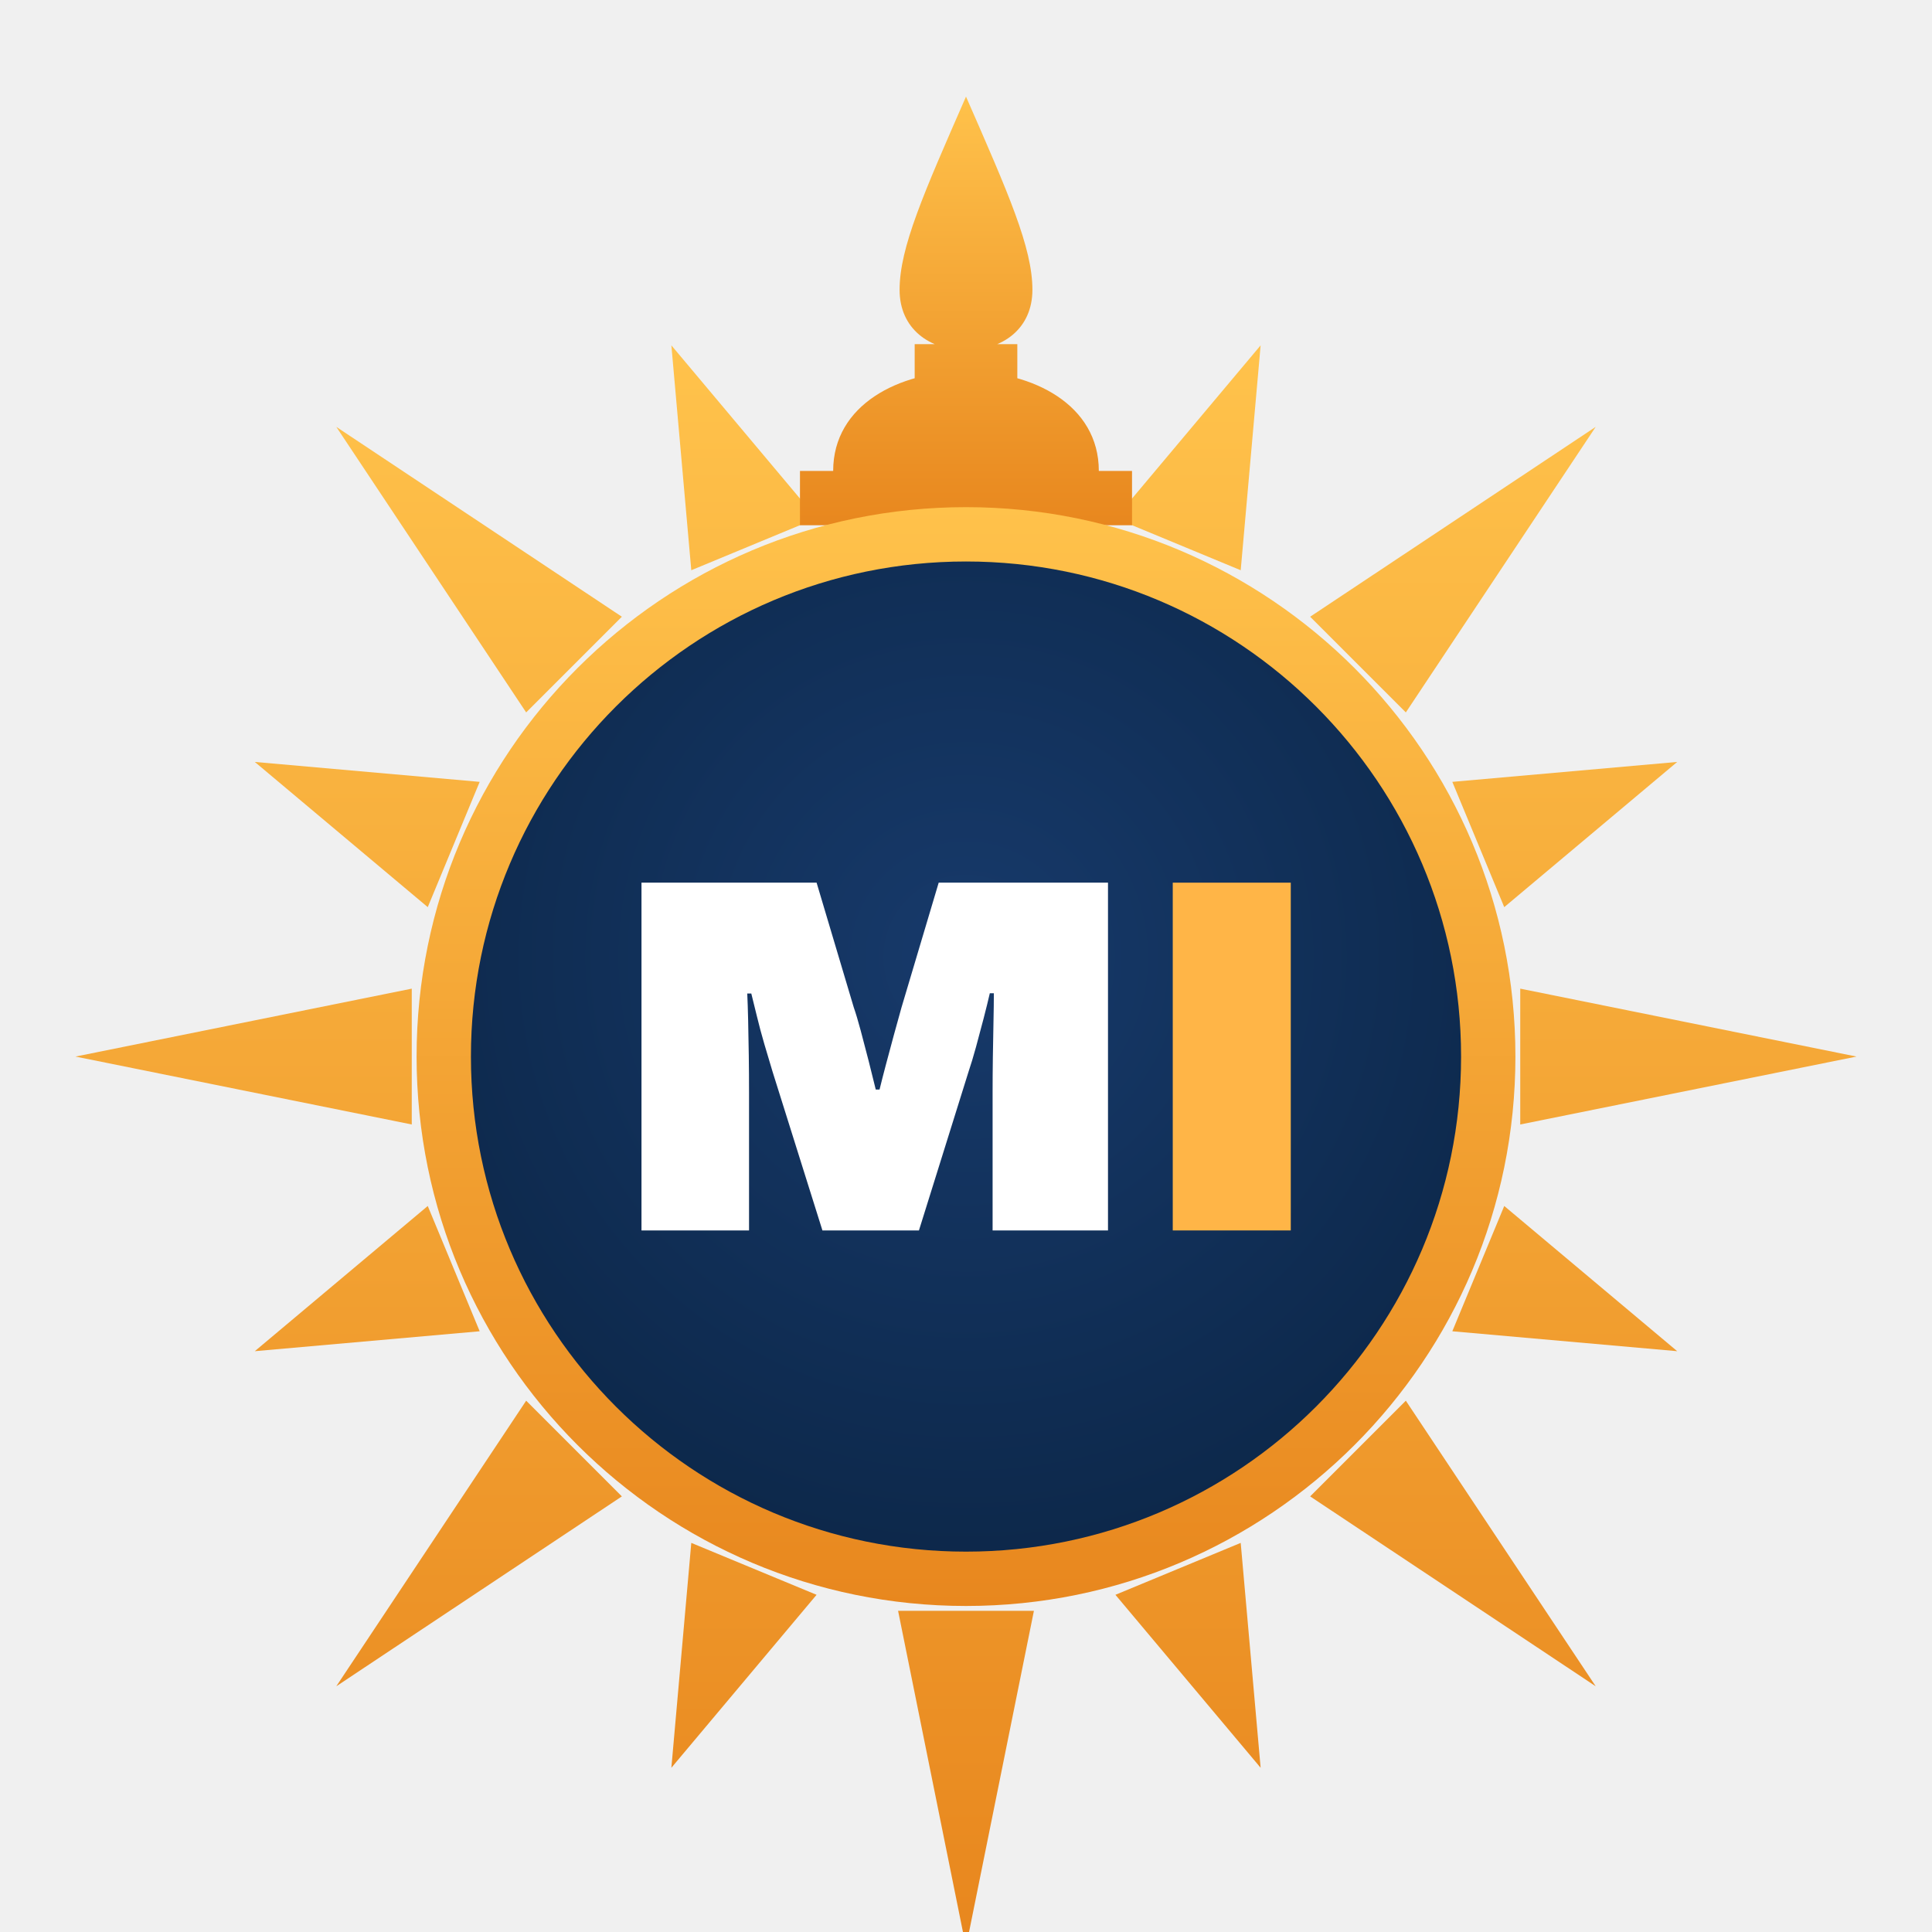
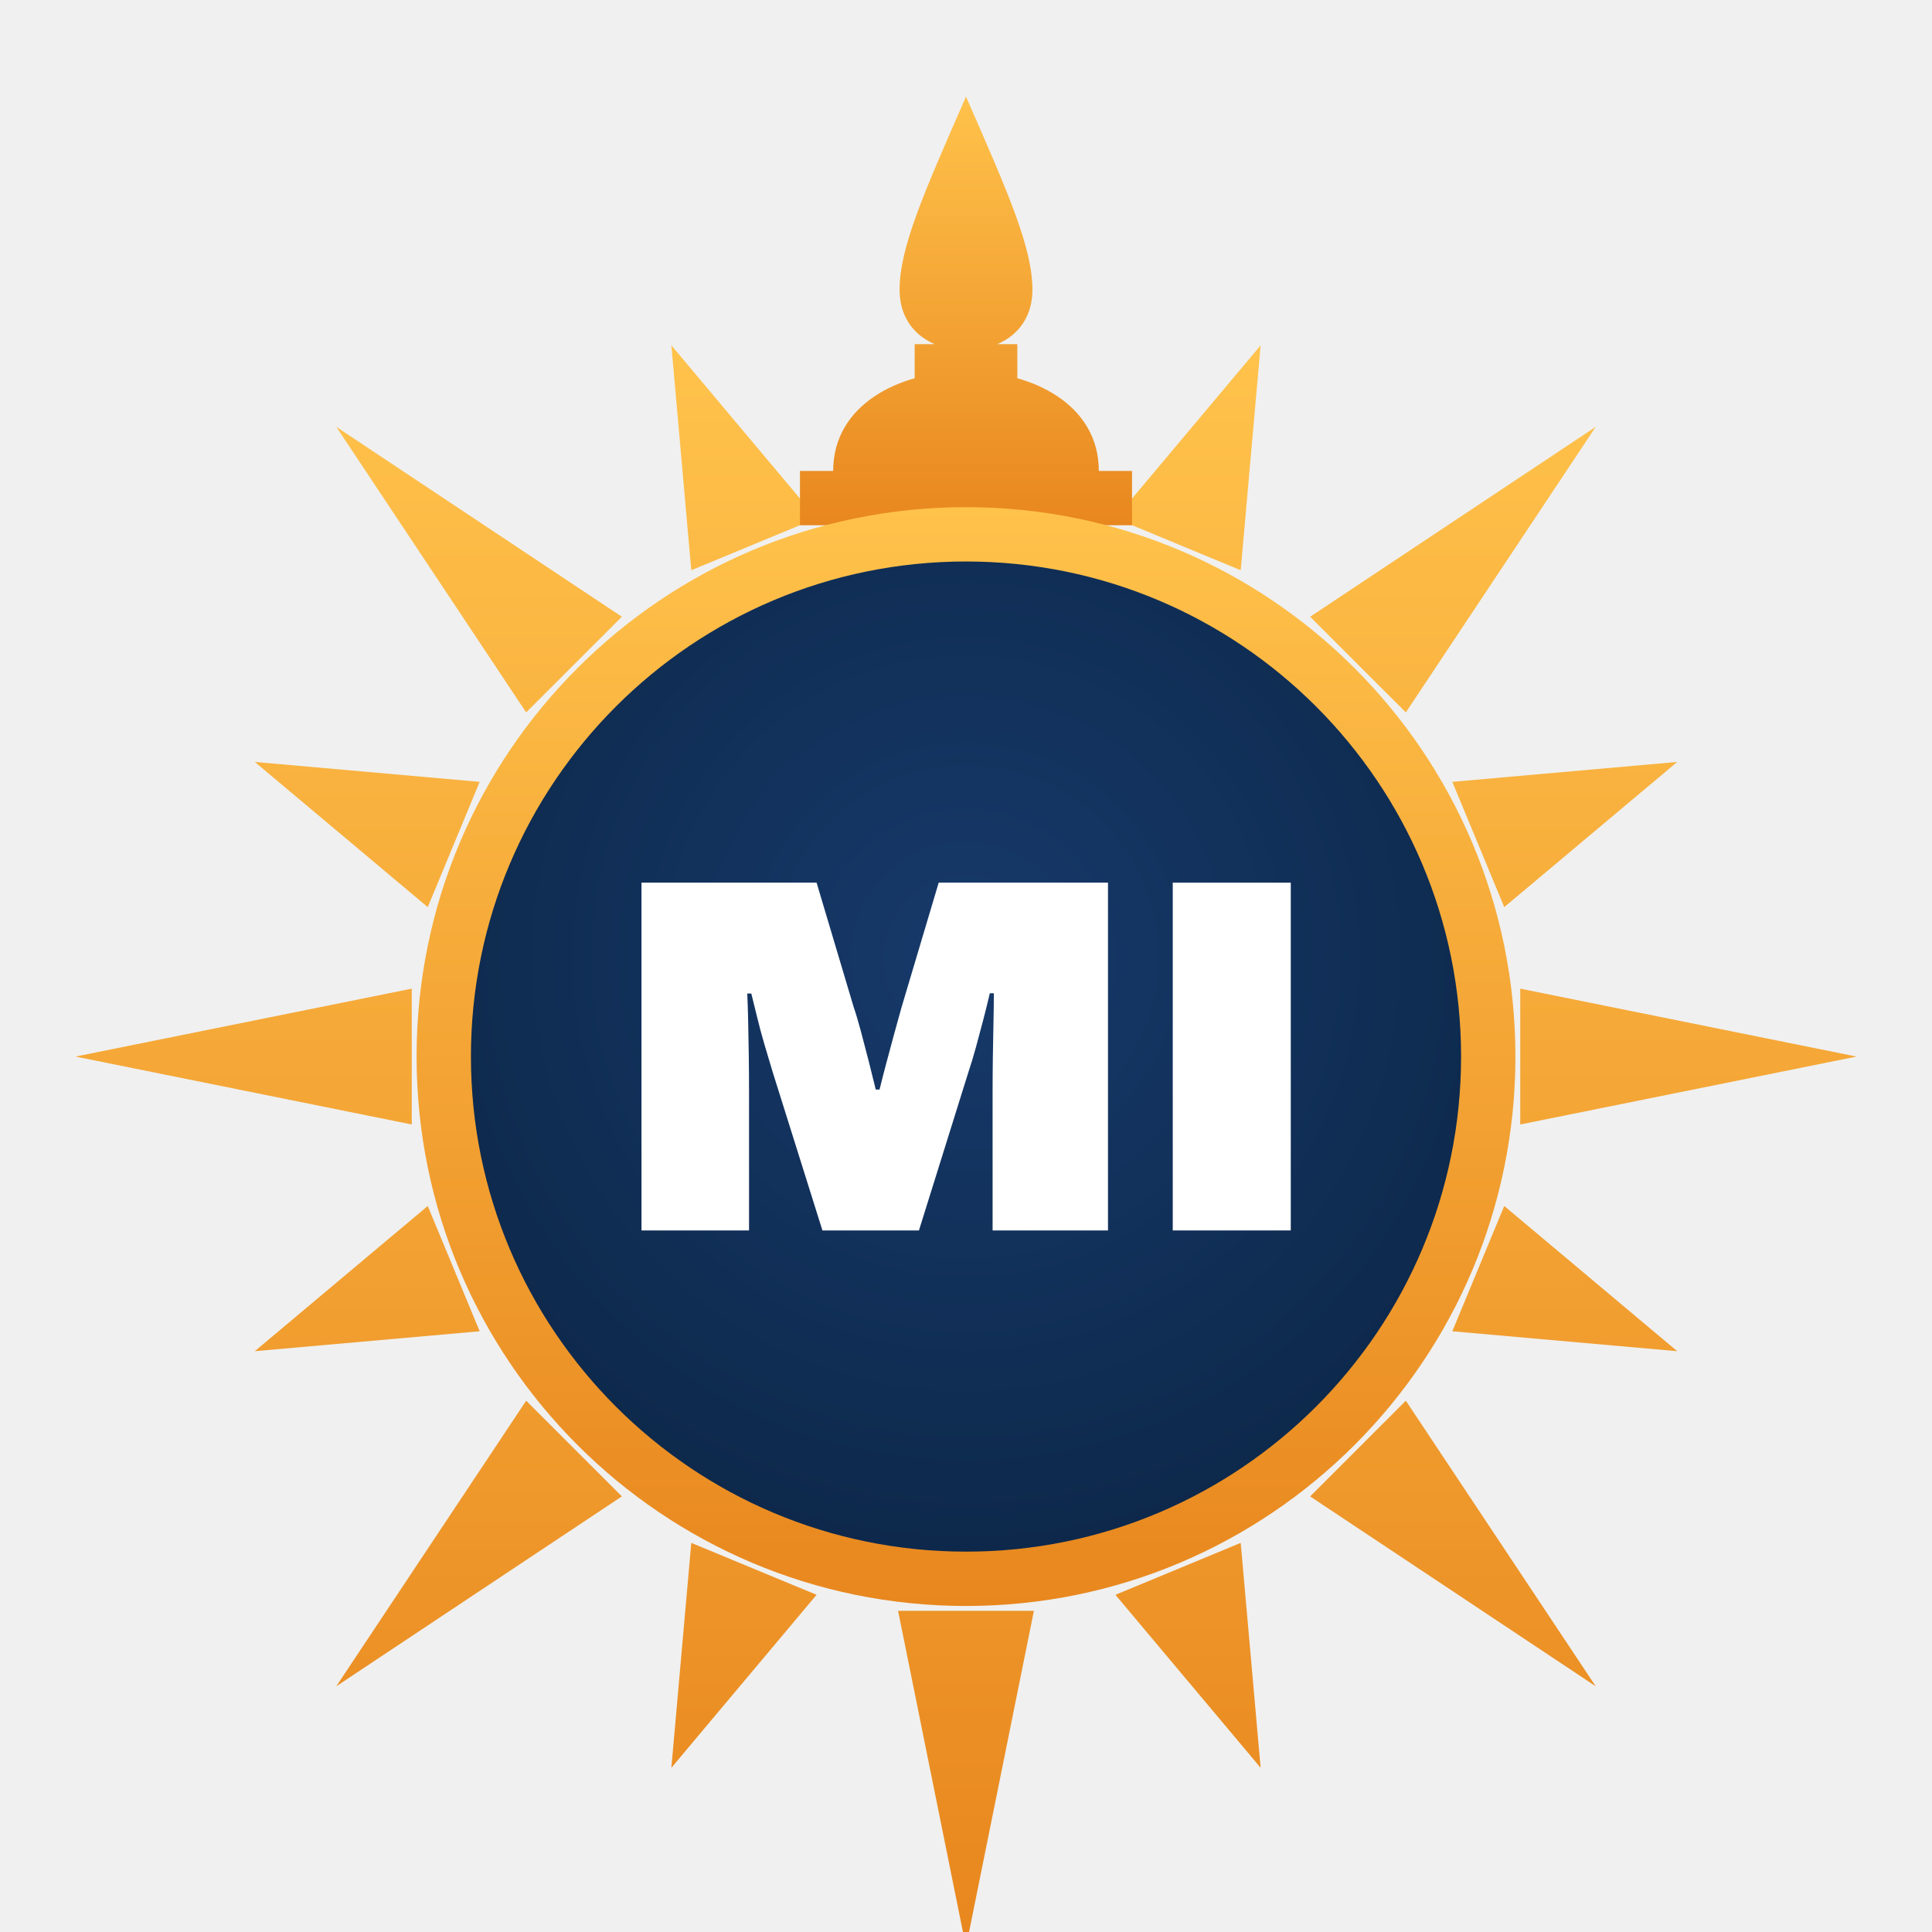
<svg xmlns="http://www.w3.org/2000/svg" viewBox="0 0 64 64">
  <defs>
    <linearGradient id="gold" x1="0" y1="0" x2="0" y2="1">
      <stop offset="0" stop-color="#FFC24B" />
      <stop offset="1" stop-color="#E8871E" />
    </linearGradient>
    <radialGradient id="night" cx=".5" cy=".4" r=".7">
      <stop offset="0" stop-color="#173A6B" />
      <stop offset="1" stop-color="#0B2545" />
    </radialGradient>
  </defs>
  <path fill="url(#gold)" d="M36.95 17.17 L41.76 11.44 L41.10 18.89Z M43.40 20.43 L52.86 14.14 L46.57 23.60Z M48.11 25.90 L55.56 25.24 L49.83 30.05Z M50.36 32.75 L61.50 35.00 L50.36 37.25Z M49.83 39.95 L55.56 44.76 L48.11 44.10Z M46.57 46.40 L52.86 55.86 L43.40 49.57Z M41.10 51.11 L41.76 58.56 L36.95 52.83Z M34.25 53.36 L32.00 64.50 L29.75 53.36Z M27.05 52.83 L22.24 58.56 L22.90 51.11Z M20.60 49.57 L11.14 55.86 L17.43 46.40Z M15.89 44.10 L8.44 44.76 L14.17 39.95Z M13.64 37.25 L2.50 35.00 L13.64 32.75Z M14.17 30.05 L8.44 25.24 L15.89 25.90Z M17.43 23.60 L11.14 14.14 L20.60 20.43Z M22.90 18.89 L22.24 11.44 L27.05 17.17Z" />
  <path fill="url(#gold)" d="M26.5 15.6 H37.5 V17.4 H26.5Z M27.6 15.6 C27.6 11.2 36.4 11.2 36.4 15.6Z M30.3 11.4 H33.7 V12.6 H30.3Z M32 3.2 C33.4 6.4 34.2 8.2 34.2 9.6 C34.2 10.9 33.2 11.6 32 11.6 C30.8 11.6 29.8 10.9 29.8 9.6 C29.8 8.2 30.6 6.4 32 3.2Z" />
  <circle cx="32" cy="35" r="18.2" fill="url(#gold)" />
  <circle cx="32" cy="35" r="16.4" fill="url(#night)" />
  <g transform="translate(20.011 40.760) scale(0.016745)">
    <path fill="#FFFFFF" d="M74 0V-688H420.398L493.958 -441.2Q499.878 -424.36 507.618 -395.56Q515.358 -366.76 523.378 -335.36Q531.398 -303.96 537.438 -278.76H544.958Q549.958 -299.32 557.458 -327.66Q564.958 -356.0 573.198 -386.32Q581.438 -416.64 588.398 -441.2L661.958 -688.0H996.876V0.0H768.597V-272.959Q768.597 -305.759 769.097 -342.26Q769.597 -378.76 770.337 -412.44Q771.077 -446.12 771.077 -469.2H763.077Q758.157 -447.76 750.737 -419.08Q743.317 -390.4 735.637 -362.46Q727.957 -334.521 720.997 -314.041L622.877 0.0H431.958L333.319 -314.041Q325.439 -339.8 317.019 -368.7Q308.599 -397.6 302.159 -424.36Q295.719 -451.12 291.239 -468.68H283.239Q284.239 -448.0 284.999 -415.52Q285.759 -383.04 286.259 -346.079Q286.759 -309.119 286.759 -272.959V0.0Z" />
-     <path fill="#FFB547" d="M1125 0V-688H1358.479V0.0Z" />
+     <path fill="#FFFFFF" d="M1125 0V-688H1358.479V0.0Z" />
  </g>
</svg>
